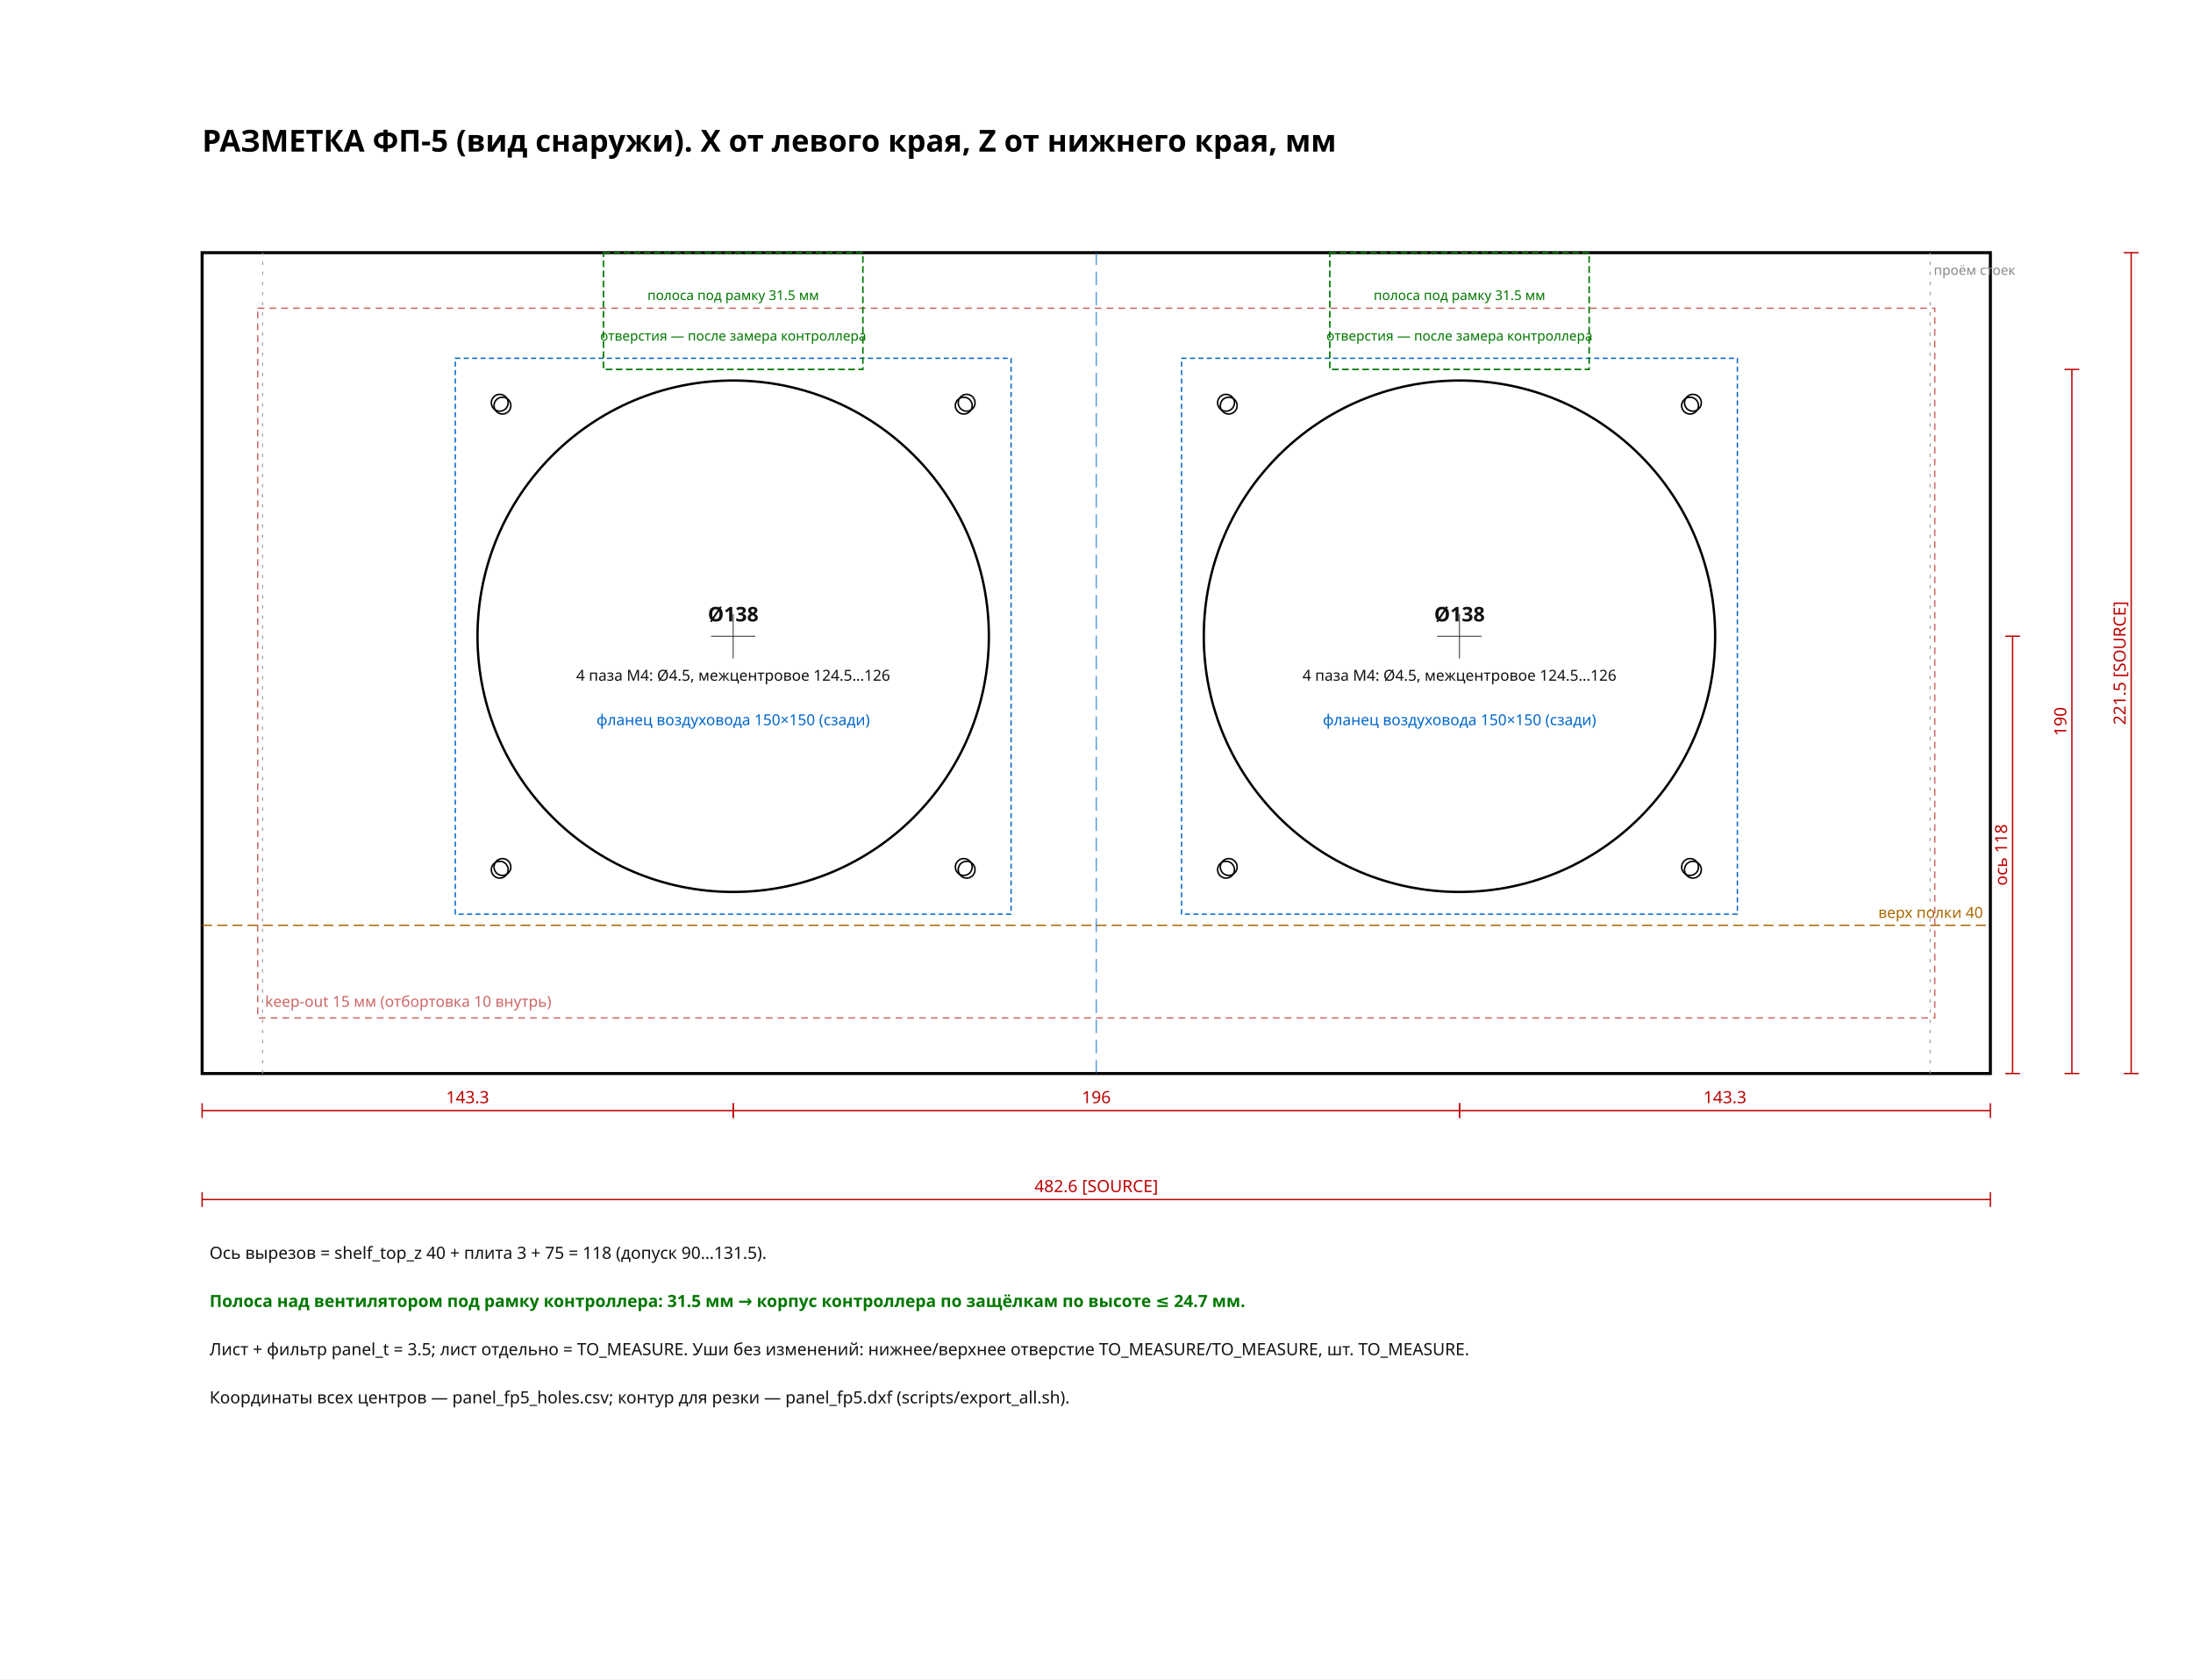
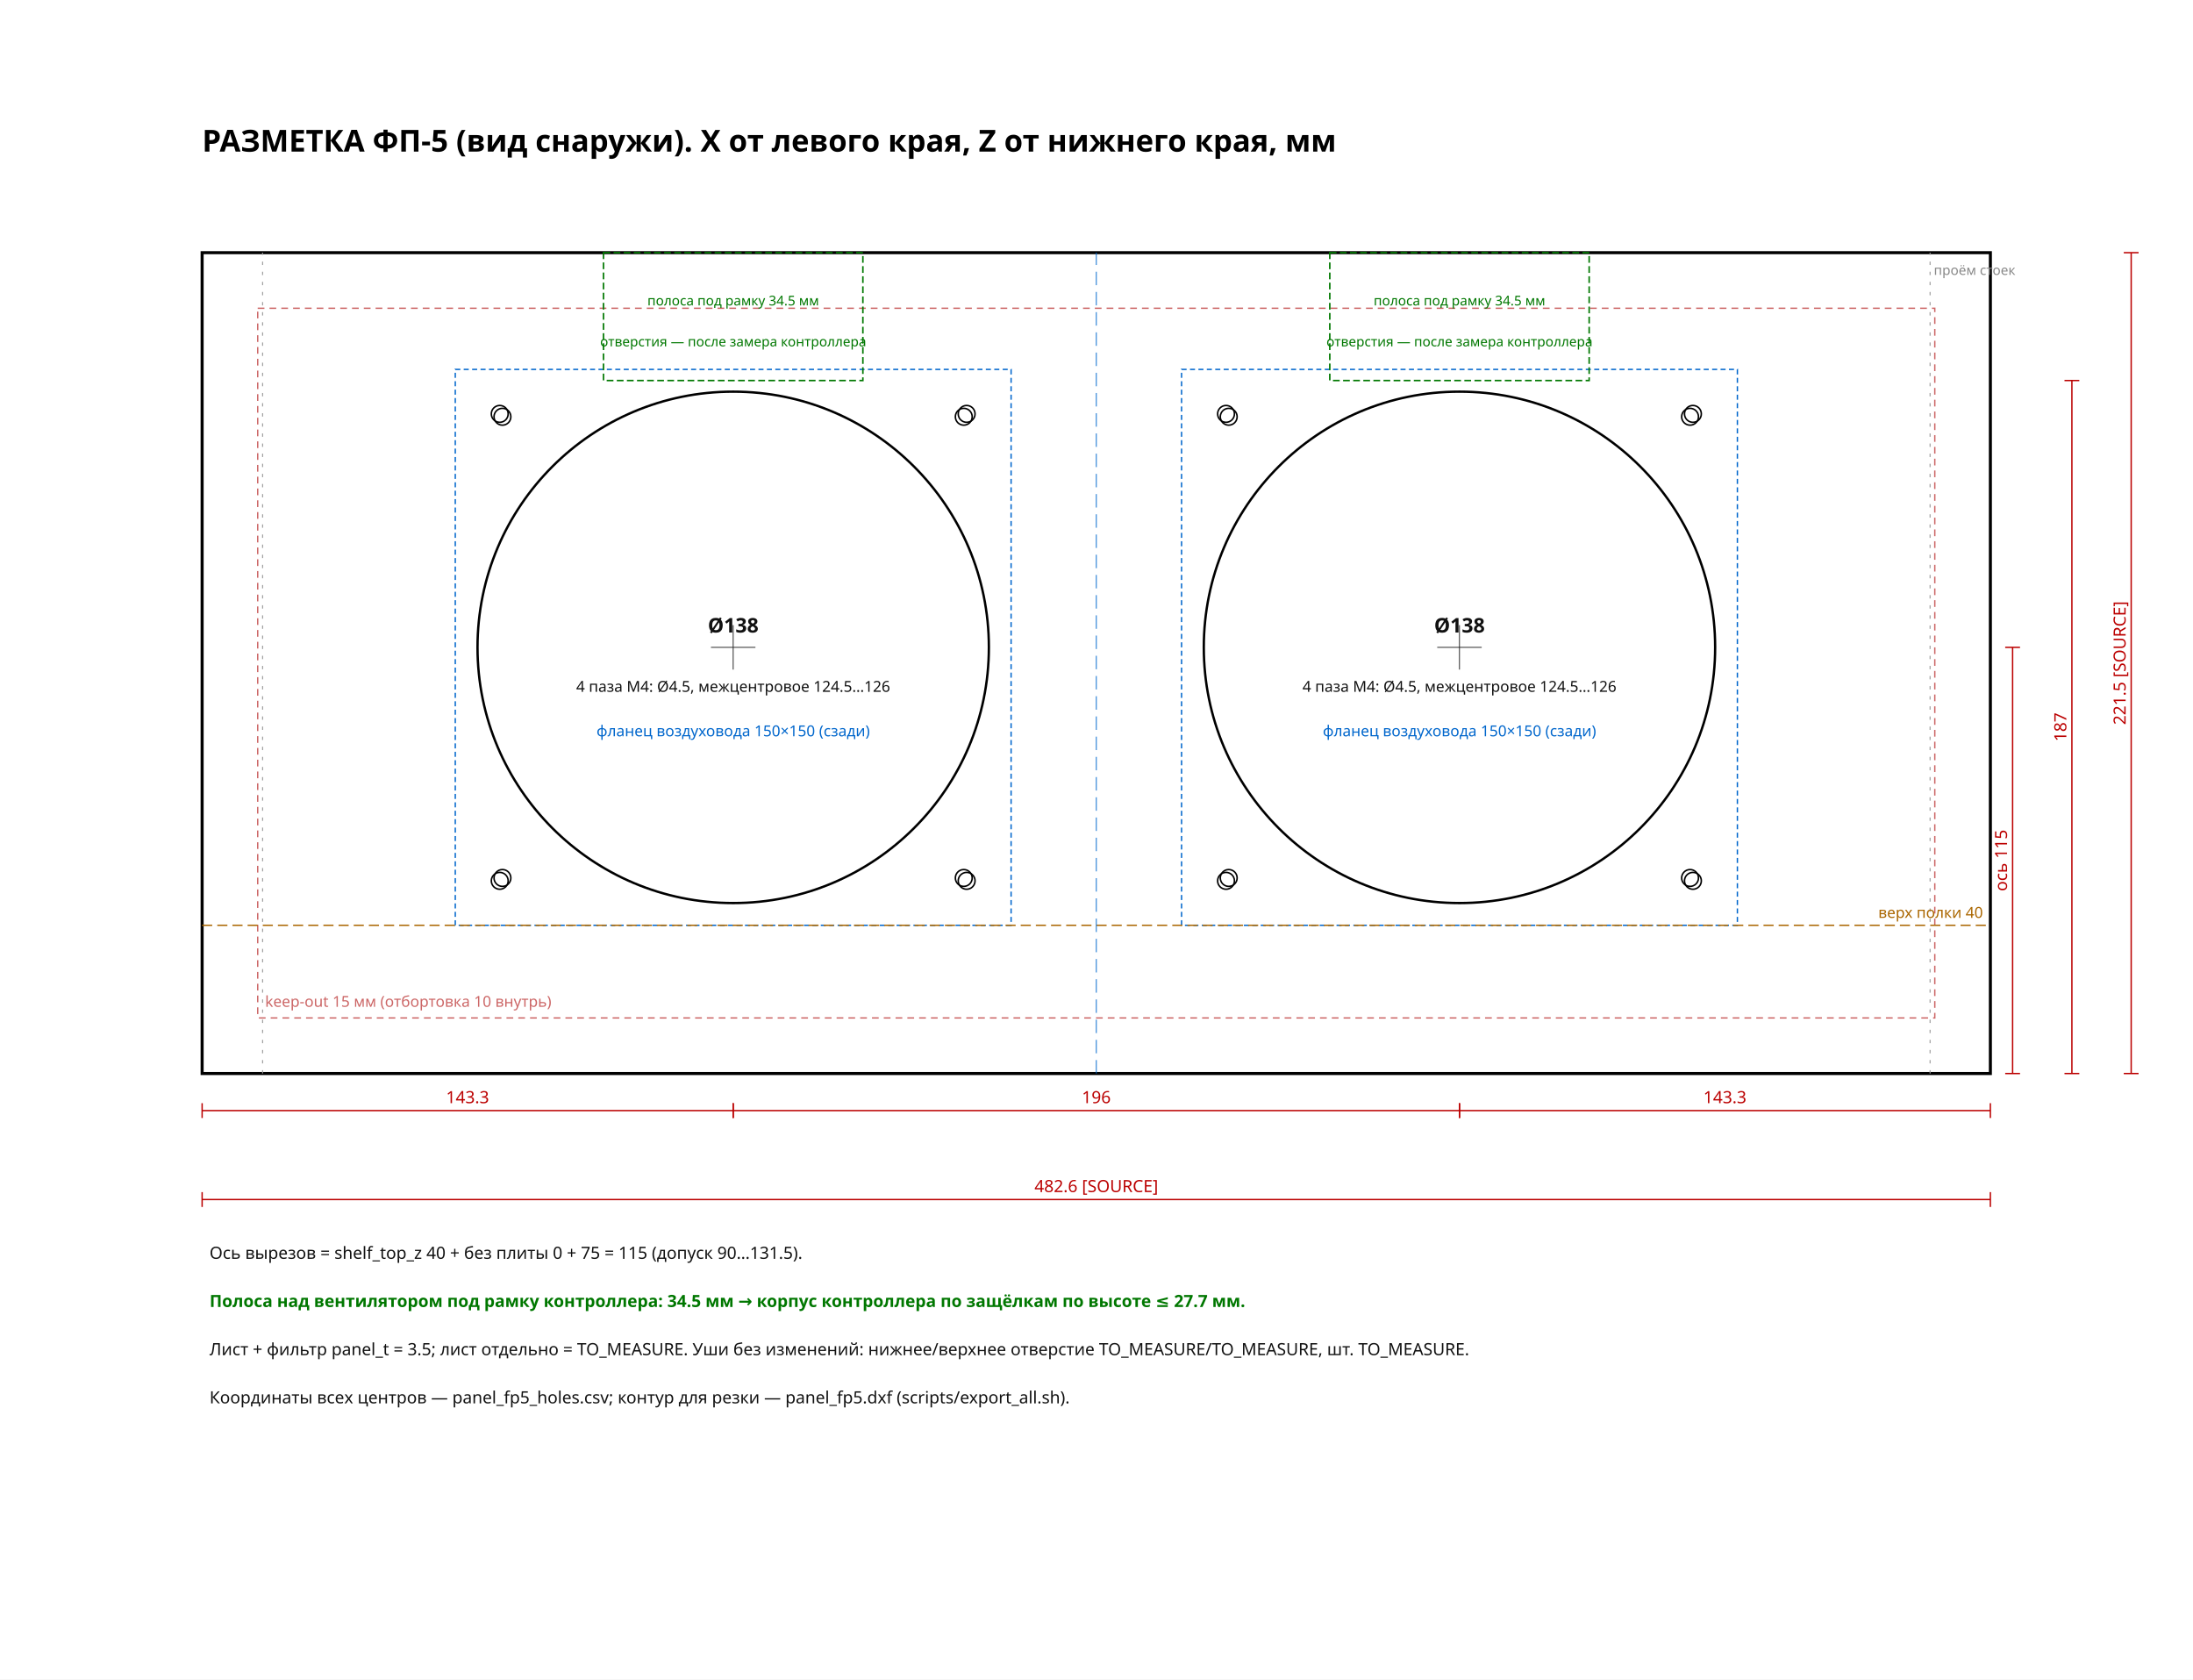
<svg xmlns="http://www.w3.org/2000/svg" width="1302" height="997" viewBox="0 0 1302 997">
  <rect width="100%" height="100%" fill="#fff" />
  <text x="120" y="90" font-size="18" font-family="sans-serif" font-weight="bold">РАЗМЕТКА ФП-5 (вид снаружи). X от левого края, Z от нижнего края, мм</text>
  <rect x="120.0" y="150.0" width="1061.7" height="487.3" stroke="#000" fill="none" stroke-width="1.8" />
  <rect x="153.0" y="183.0" width="995.7" height="421.3" stroke="#c66" fill="none" stroke-width="0.8" stroke-dasharray="4,3" />
  <text x="157.4" y="597.7" font-size="9" font-family="sans-serif" text-anchor="start" fill="#c66">keep-out 15 мм (отбортовка 10 внутрь)</text>
  <line x1="155.9" y1="637.3" x2="155.9" y2="150.0" stroke="#999" stroke-width="0.6" stroke-dasharray="2,4" />
  <line x1="1145.9" y1="637.3" x2="1145.9" y2="150.0" stroke="#999" stroke-width="0.6" stroke-dasharray="2,4" />
  <text x="1148.1" y="163.2" font-size="8" font-family="sans-serif" text-anchor="start" fill="#888">проём стоек</text>
-   <circle cx="435.3" cy="377.7" r="151.8" stroke="#000" fill="none" stroke-width="1.4" />
-   <line x1="422.1" y1="377.7" x2="448.5" y2="377.7" stroke="#222" stroke-width="0.5" />
-   <line x1="435.3" y1="390.9" x2="435.3" y2="364.5" stroke="#222" stroke-width="0.5" />
-   <rect x="270.3" y="212.7" width="330.0" height="330.0" stroke="#06c" fill="none" stroke-width="0.8" stroke-dasharray="3,2" />
-   <circle cx="298.3" cy="514.7" r="5.0" stroke="#000" fill="none" stroke-width="0.9" />
-   <circle cx="296.7" cy="516.3" r="5.0" stroke="#000" fill="none" stroke-width="0.9" />
-   <circle cx="298.3" cy="240.8" r="5.0" stroke="#000" fill="none" stroke-width="0.9" />
-   <circle cx="296.7" cy="239.1" r="5.0" stroke="#000" fill="none" stroke-width="0.9" />
-   <circle cx="572.2" cy="514.7" r="5.0" stroke="#000" fill="none" stroke-width="0.9" />
-   <circle cx="573.9" cy="516.3" r="5.0" stroke="#000" fill="none" stroke-width="0.9" />
-   <circle cx="572.2" cy="240.8" r="5.0" stroke="#000" fill="none" stroke-width="0.9" />
-   <circle cx="573.9" cy="239.1" r="5.0" stroke="#000" fill="none" stroke-width="0.9" />
-   <text x="435.3" y="368.9" font-size="12" font-family="sans-serif" text-anchor="middle" fill="#111" font-weight="bold">Ø138</text>
-   <text x="435.3" y="404.1" font-size="9" font-family="sans-serif" text-anchor="middle" fill="#111">4 паза M4: Ø4.5, межцентровое 124.5…126</text>
-   <text x="435.3" y="430.5" font-size="9" font-family="sans-serif" text-anchor="middle" fill="#06c">фланец воздуховода 150×150 (сзади)</text>
-   <rect x="358.3" y="150.0" width="154.0" height="69.3" stroke="#070" fill="none" stroke-width="0.9" stroke-dasharray="4,2" />
-   <text x="435.3" y="178.1" font-size="8" font-family="sans-serif" text-anchor="middle" fill="#070">полоса под рамку 31.5 мм</text>
-   <text x="435.3" y="202.2" font-size="8" font-family="sans-serif" text-anchor="middle" fill="#070">отверстия — после замера контроллера</text>
-   <circle cx="866.5" cy="377.7" r="151.8" stroke="#000" fill="none" stroke-width="1.4" />
-   <line x1="853.3" y1="377.7" x2="879.7" y2="377.7" stroke="#222" stroke-width="0.5" />
-   <line x1="866.5" y1="390.9" x2="866.5" y2="364.5" stroke="#222" stroke-width="0.5" />
-   <rect x="701.5" y="212.7" width="330.0" height="330.0" stroke="#06c" fill="none" stroke-width="0.8" stroke-dasharray="3,2" />
-   <circle cx="729.5" cy="514.7" r="5.0" stroke="#000" fill="none" stroke-width="0.9" />
-   <circle cx="727.9" cy="516.3" r="5.0" stroke="#000" fill="none" stroke-width="0.9" />
-   <circle cx="729.5" cy="240.8" r="5.0" stroke="#000" fill="none" stroke-width="0.9" />
-   <circle cx="727.9" cy="239.1" r="5.0" stroke="#000" fill="none" stroke-width="0.9" />
-   <circle cx="1003.4" cy="514.7" r="5.0" stroke="#000" fill="none" stroke-width="0.9" />
-   <circle cx="1005.1" cy="516.3" r="5.0" stroke="#000" fill="none" stroke-width="0.9" />
-   <circle cx="1003.4" cy="240.8" r="5.0" stroke="#000" fill="none" stroke-width="0.9" />
-   <circle cx="1005.1" cy="239.1" r="5.0" stroke="#000" fill="none" stroke-width="0.9" />
-   <text x="866.5" y="368.9" font-size="12" font-family="sans-serif" text-anchor="middle" fill="#111" font-weight="bold">Ø138</text>
-   <text x="866.5" y="404.1" font-size="9" font-family="sans-serif" text-anchor="middle" fill="#111">4 паза M4: Ø4.5, межцентровое 124.5…126</text>
-   <text x="866.5" y="430.5" font-size="9" font-family="sans-serif" text-anchor="middle" fill="#06c">фланец воздуховода 150×150 (сзади)</text>
-   <rect x="789.5" y="150.0" width="154.0" height="69.3" stroke="#070" fill="none" stroke-width="0.9" stroke-dasharray="4,2" />
-   <text x="866.5" y="178.1" font-size="8" font-family="sans-serif" text-anchor="middle" fill="#070">полоса под рамку 31.5 мм</text>
-   <text x="866.5" y="202.2" font-size="8" font-family="sans-serif" text-anchor="middle" fill="#070">отверстия — после замера контроллера</text>
+   <circle cx="435.3" cy="384.3" r="151.8" stroke="#000" fill="none" stroke-width="1.4" />
+   <line x1="422.1" y1="384.3" x2="448.5" y2="384.3" stroke="#222" stroke-width="0.5" />
+   <line x1="435.3" y1="397.5" x2="435.3" y2="371.1" stroke="#222" stroke-width="0.5" />
+   <rect x="270.3" y="219.3" width="330.0" height="330.0" stroke="#06c" fill="none" stroke-width="0.8" stroke-dasharray="3,2" />
+   <circle cx="298.3" cy="521.2" r="5.0" stroke="#000" fill="none" stroke-width="0.9" />
+   <circle cx="296.7" cy="522.9" r="5.0" stroke="#000" fill="none" stroke-width="0.9" />
+   <circle cx="298.3" cy="247.4" r="5.0" stroke="#000" fill="none" stroke-width="0.9" />
+   <circle cx="296.7" cy="245.7" r="5.0" stroke="#000" fill="none" stroke-width="0.9" />
+   <circle cx="572.2" cy="521.2" r="5.0" stroke="#000" fill="none" stroke-width="0.9" />
+   <circle cx="573.9" cy="522.9" r="5.0" stroke="#000" fill="none" stroke-width="0.9" />
+   <circle cx="572.2" cy="247.4" r="5.0" stroke="#000" fill="none" stroke-width="0.9" />
+   <circle cx="573.9" cy="245.7" r="5.0" stroke="#000" fill="none" stroke-width="0.9" />
+   <text x="435.3" y="375.5" font-size="12" font-family="sans-serif" text-anchor="middle" fill="#111" font-weight="bold">Ø138</text>
+   <text x="435.3" y="410.7" font-size="9" font-family="sans-serif" text-anchor="middle" fill="#111">4 паза M4: Ø4.5, межцентровое 124.5…126</text>
+   <text x="435.3" y="437.1" font-size="9" font-family="sans-serif" text-anchor="middle" fill="#06c">фланец воздуховода 150×150 (сзади)</text>
+   <rect x="358.3" y="150.0" width="154.0" height="75.9" stroke="#070" fill="none" stroke-width="0.9" stroke-dasharray="4,2" />
+   <text x="435.3" y="181.3" font-size="8" font-family="sans-serif" text-anchor="middle" fill="#070">полоса под рамку 34.5 мм</text>
+   <text x="435.3" y="205.6" font-size="8" font-family="sans-serif" text-anchor="middle" fill="#070">отверстия — после замера контроллера</text>
+   <circle cx="866.5" cy="384.3" r="151.8" stroke="#000" fill="none" stroke-width="1.4" />
+   <line x1="853.3" y1="384.3" x2="879.7" y2="384.3" stroke="#222" stroke-width="0.5" />
+   <line x1="866.5" y1="397.5" x2="866.5" y2="371.1" stroke="#222" stroke-width="0.5" />
+   <rect x="701.5" y="219.3" width="330.0" height="330.0" stroke="#06c" fill="none" stroke-width="0.8" stroke-dasharray="3,2" />
+   <circle cx="729.5" cy="521.2" r="5.0" stroke="#000" fill="none" stroke-width="0.9" />
+   <circle cx="727.9" cy="522.9" r="5.0" stroke="#000" fill="none" stroke-width="0.9" />
+   <circle cx="729.5" cy="247.4" r="5.0" stroke="#000" fill="none" stroke-width="0.9" />
+   <circle cx="727.9" cy="245.7" r="5.0" stroke="#000" fill="none" stroke-width="0.9" />
+   <circle cx="1003.4" cy="521.2" r="5.0" stroke="#000" fill="none" stroke-width="0.9" />
+   <circle cx="1005.1" cy="522.9" r="5.0" stroke="#000" fill="none" stroke-width="0.9" />
+   <circle cx="1003.4" cy="247.4" r="5.0" stroke="#000" fill="none" stroke-width="0.9" />
+   <circle cx="1005.1" cy="245.7" r="5.0" stroke="#000" fill="none" stroke-width="0.9" />
+   <text x="866.5" y="375.5" font-size="12" font-family="sans-serif" text-anchor="middle" fill="#111" font-weight="bold">Ø138</text>
+   <text x="866.5" y="410.7" font-size="9" font-family="sans-serif" text-anchor="middle" fill="#111">4 паза M4: Ø4.5, межцентровое 124.5…126</text>
+   <text x="866.5" y="437.1" font-size="9" font-family="sans-serif" text-anchor="middle" fill="#06c">фланец воздуховода 150×150 (сзади)</text>
+   <rect x="789.5" y="150.0" width="154.0" height="75.9" stroke="#070" fill="none" stroke-width="0.9" stroke-dasharray="4,2" />
+   <text x="866.5" y="181.3" font-size="8" font-family="sans-serif" text-anchor="middle" fill="#070">полоса под рамку 34.5 мм</text>
+   <text x="866.5" y="205.6" font-size="8" font-family="sans-serif" text-anchor="middle" fill="#070">отверстия — после замера контроллера</text>
  <line x1="120.0" y1="549.3" x2="1181.7" y2="549.3" stroke="#a60" stroke-width="0.8" stroke-dasharray="6,3" />
  <text x="1177.3" y="544.9" font-size="9" font-family="sans-serif" text-anchor="end" fill="#a60">верх полки 40</text>
  <line x1="650.9" y1="637.3" x2="650.9" y2="150.0" stroke="#06c" stroke-width="0.5" stroke-dasharray="8,4" />
  <line x1="120.0" y1="659.3" x2="435.3" y2="659.3" stroke="#b00" stroke-width="0.8" />
  <line x1="120.0" y1="663.7" x2="120.0" y2="654.9" stroke="#b00" stroke-width="0.8" />
  <line x1="435.3" y1="663.7" x2="435.3" y2="654.9" stroke="#b00" stroke-width="0.8" />
  <text x="277.6" y="654.9" font-size="10" font-family="sans-serif" text-anchor="middle" fill="#b00">143.3</text>
  <line x1="435.3" y1="659.3" x2="866.5" y2="659.3" stroke="#b00" stroke-width="0.8" />
  <line x1="435.3" y1="663.7" x2="435.3" y2="654.9" stroke="#b00" stroke-width="0.8" />
  <line x1="866.5" y1="663.7" x2="866.5" y2="654.9" stroke="#b00" stroke-width="0.8" />
  <text x="650.9" y="654.9" font-size="10" font-family="sans-serif" text-anchor="middle" fill="#b00">196</text>
  <line x1="866.5" y1="659.3" x2="1181.7" y2="659.3" stroke="#b00" stroke-width="0.8" />
  <line x1="866.5" y1="663.7" x2="866.5" y2="654.9" stroke="#b00" stroke-width="0.8" />
  <line x1="1181.7" y1="663.7" x2="1181.7" y2="654.9" stroke="#b00" stroke-width="0.8" />
  <text x="1024.1" y="654.9" font-size="10" font-family="sans-serif" text-anchor="middle" fill="#b00">143.3</text>
  <line x1="120.0" y1="712.1" x2="1181.7" y2="712.1" stroke="#b00" stroke-width="0.8" />
  <line x1="120.0" y1="716.5" x2="120.0" y2="707.7" stroke="#b00" stroke-width="0.8" />
  <line x1="1181.7" y1="716.5" x2="1181.7" y2="707.7" stroke="#b00" stroke-width="0.8" />
  <text x="650.9" y="707.7" font-size="10" font-family="sans-serif" text-anchor="middle" fill="#b00">482.6 [SOURCE]</text>
-   <line x1="1194.9" y1="637.3" x2="1194.9" y2="377.7" stroke="#b00" stroke-width="0.8" />
+   <line x1="1194.9" y1="637.3" x2="1194.9" y2="384.3" stroke="#b00" stroke-width="0.8" />
  <line x1="1190.5" y1="637.3" x2="1199.3" y2="637.3" stroke="#b00" stroke-width="0.8" />
-   <line x1="1190.5" y1="377.7" x2="1199.3" y2="377.7" stroke="#b00" stroke-width="0.8" />
-   <text x="1191.6" y="507.5" font-size="10" font-family="sans-serif" text-anchor="middle" fill="#b00" transform="rotate(-90 1191.6 507.5)">ось 118</text>
-   <line x1="1230.1" y1="637.3" x2="1230.1" y2="219.3" stroke="#b00" stroke-width="0.8" />
+   <line x1="1190.5" y1="384.3" x2="1199.3" y2="384.3" stroke="#b00" stroke-width="0.8" />
+   <text x="1191.6" y="510.8" font-size="10" font-family="sans-serif" text-anchor="middle" fill="#b00" transform="rotate(-90 1191.6 510.8)">ось 115</text>
+   <line x1="1230.1" y1="637.3" x2="1230.1" y2="225.9" stroke="#b00" stroke-width="0.8" />
  <line x1="1225.7" y1="637.3" x2="1234.5" y2="637.3" stroke="#b00" stroke-width="0.8" />
-   <line x1="1225.7" y1="219.3" x2="1234.5" y2="219.3" stroke="#b00" stroke-width="0.8" />
-   <text x="1226.8" y="428.3" font-size="10" font-family="sans-serif" text-anchor="middle" fill="#b00" transform="rotate(-90 1226.8 428.3)">190</text>
+   <line x1="1225.7" y1="225.9" x2="1234.5" y2="225.9" stroke="#b00" stroke-width="0.8" />
+   <text x="1226.8" y="431.6" font-size="10" font-family="sans-serif" text-anchor="middle" fill="#b00" transform="rotate(-90 1226.8 431.6)">187</text>
  <line x1="1265.3" y1="637.3" x2="1265.3" y2="150.0" stroke="#b00" stroke-width="0.8" />
  <line x1="1260.9" y1="637.3" x2="1269.7" y2="637.3" stroke="#b00" stroke-width="0.8" />
  <line x1="1260.9" y1="150.0" x2="1269.7" y2="150.0" stroke="#b00" stroke-width="0.8" />
  <text x="1262.0" y="393.6" font-size="10" font-family="sans-serif" text-anchor="middle" fill="#b00" transform="rotate(-90 1262.0 393.6)">221.5 [SOURCE]</text>
-   <text x="124.4" y="747.3" font-size="10" font-family="sans-serif" text-anchor="start" fill="#111">Ось вырезов = shelf_top_z 40 + плита 3 + 75 = 118 (допуск 90…131.5).</text>
-   <text x="124.4" y="775.9" font-size="10" font-family="sans-serif" text-anchor="start" fill="#070" font-weight="bold">Полоса над вентилятором под рамку контроллера: 31.5 мм → корпус контроллера по защёлкам по высоте ≤ 24.7 мм.</text>
+   <text x="124.4" y="747.3" font-size="10" font-family="sans-serif" text-anchor="start" fill="#111">Ось вырезов = shelf_top_z 40 + без плиты 0 + 75 = 115 (допуск 90…131.5).</text>
+   <text x="124.4" y="775.9" font-size="10" font-family="sans-serif" text-anchor="start" fill="#070" font-weight="bold">Полоса над вентилятором под рамку контроллера: 34.5 мм → корпус контроллера по защёлкам по высоте ≤ 27.7 мм.</text>
  <text x="124.4" y="804.5" font-size="10" font-family="sans-serif" text-anchor="start" fill="#111">Лист + фильтр panel_t = 3.5; лист отдельно = TO_MEASURE. Уши без изменений: нижнее/верхнее отверстие TO_MEASURE/TO_MEASURE, шт. TO_MEASURE.</text>
  <text x="124.4" y="833.1" font-size="10" font-family="sans-serif" text-anchor="start" fill="#111">Координаты всех центров — panel_fp5_holes.csv; контур для резки — panel_fp5.dxf (scripts/export_all.sh).</text>
</svg>
